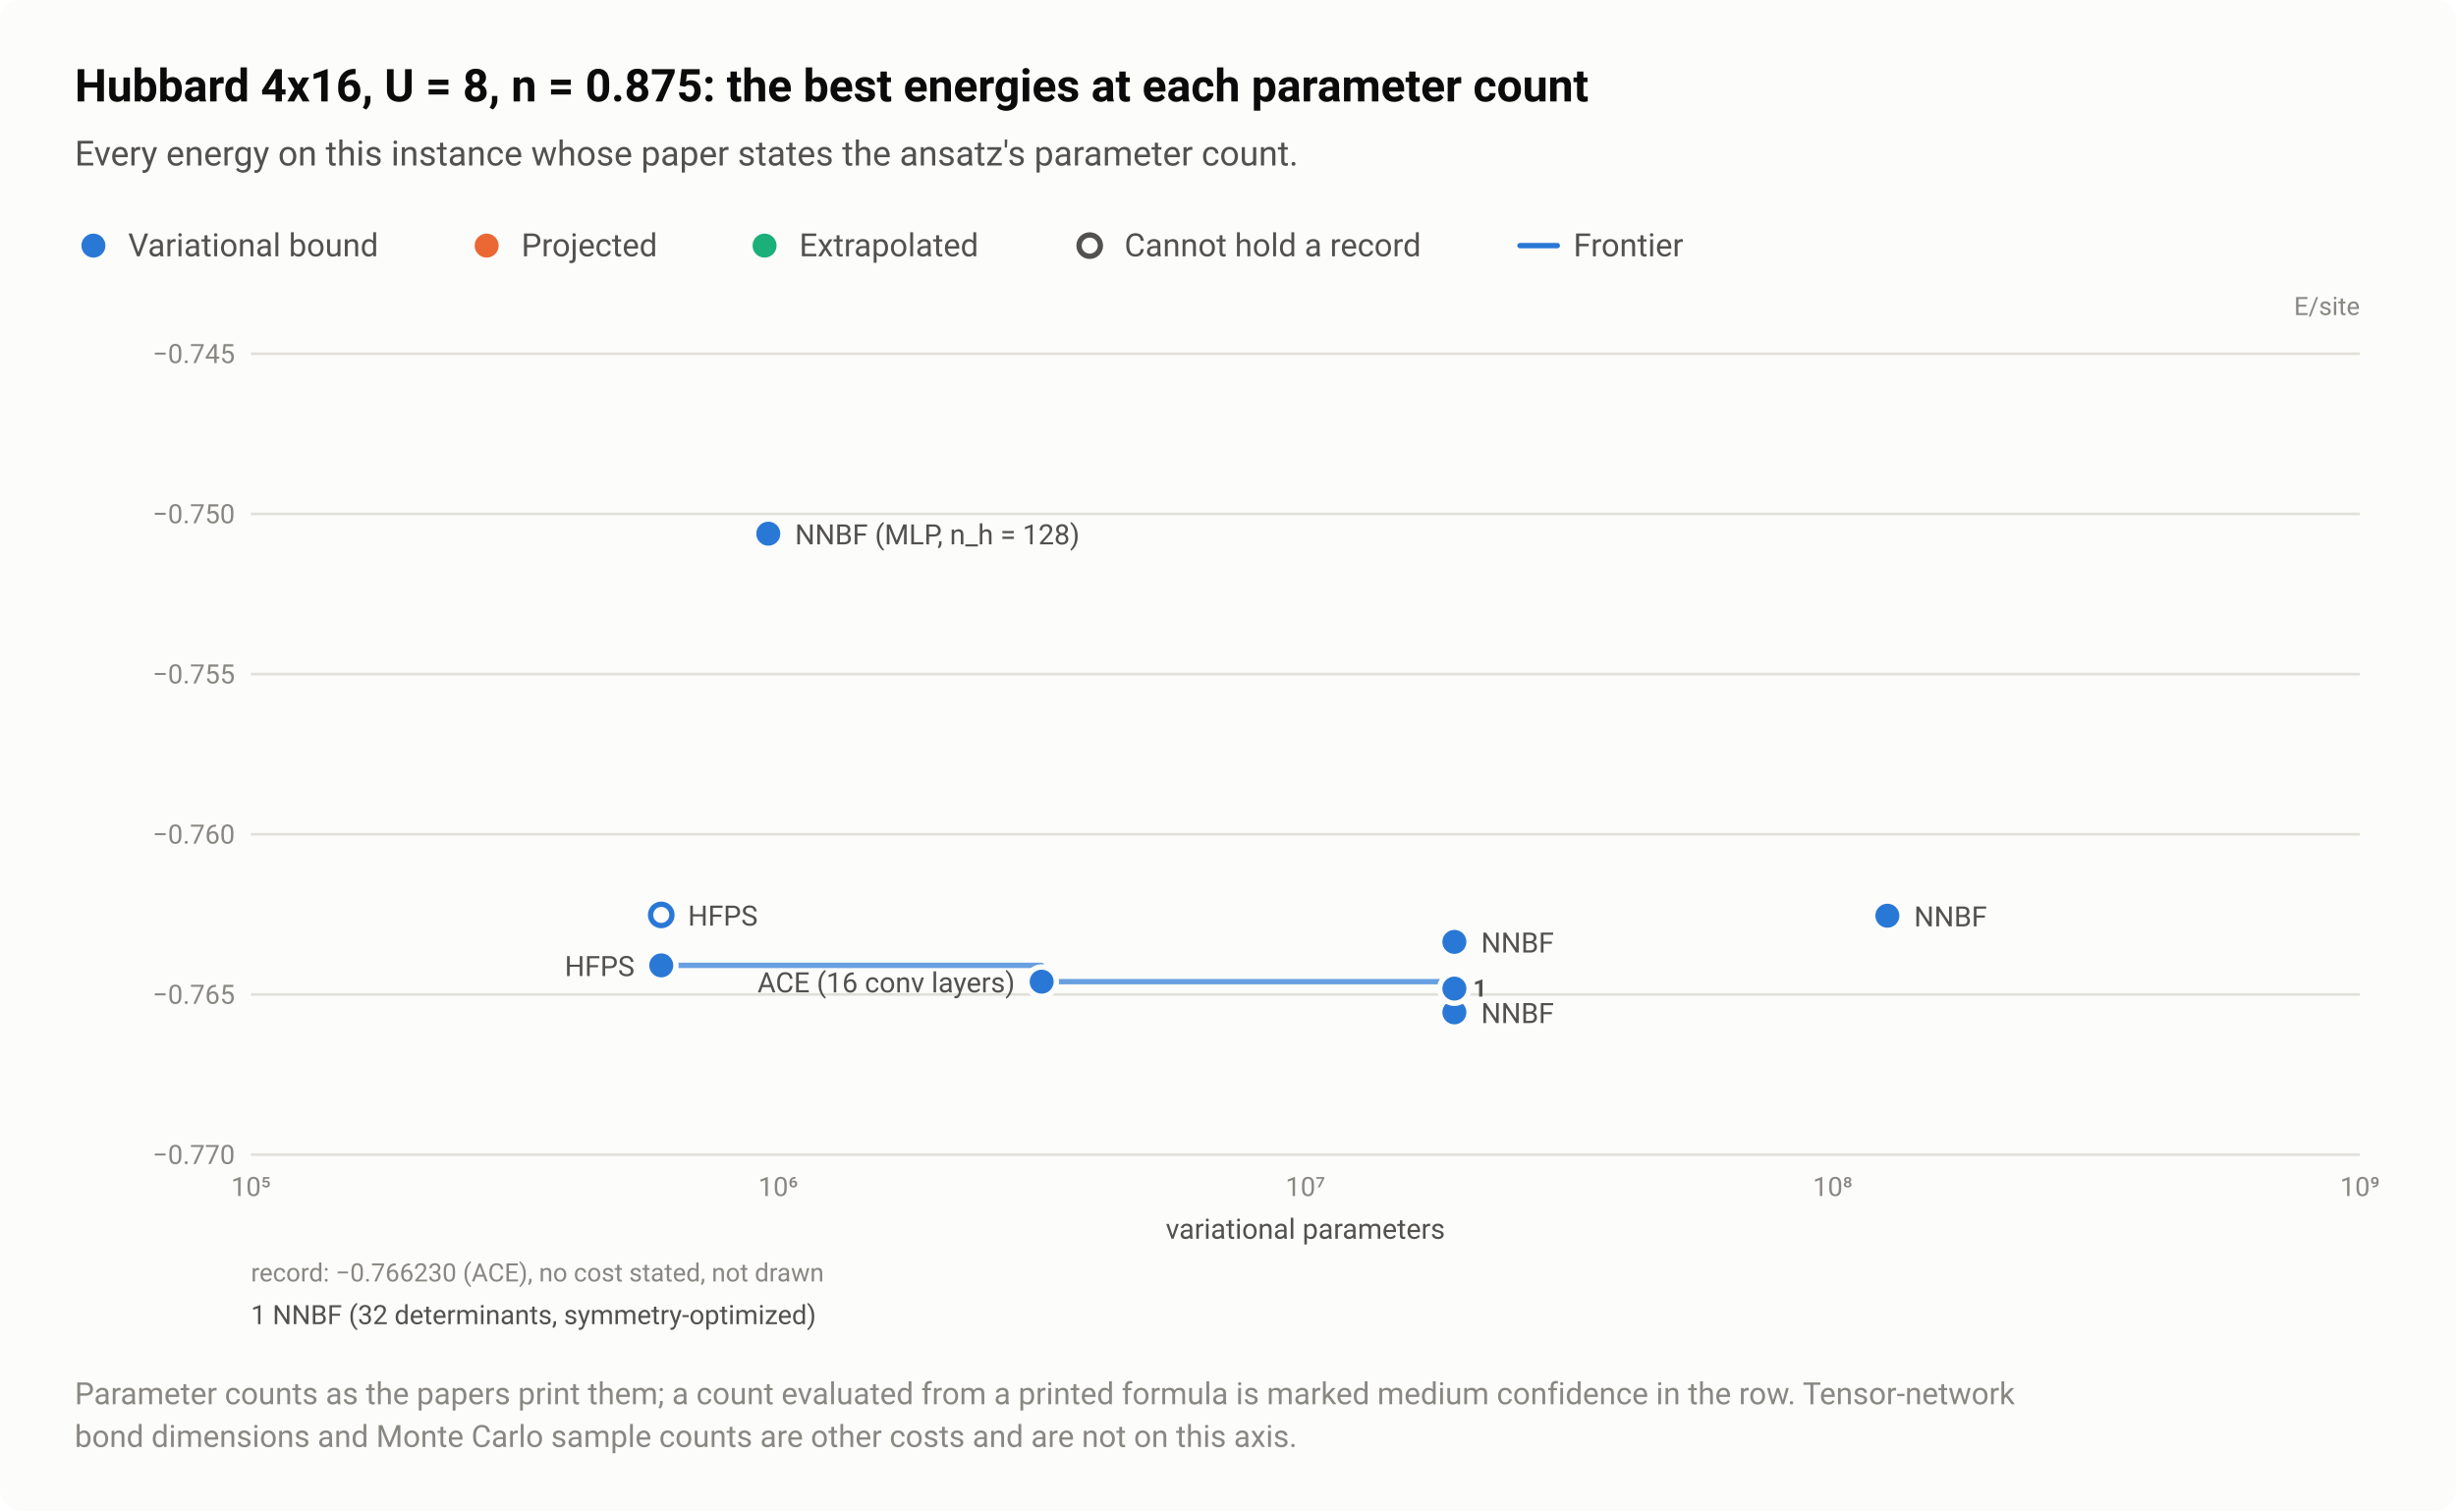
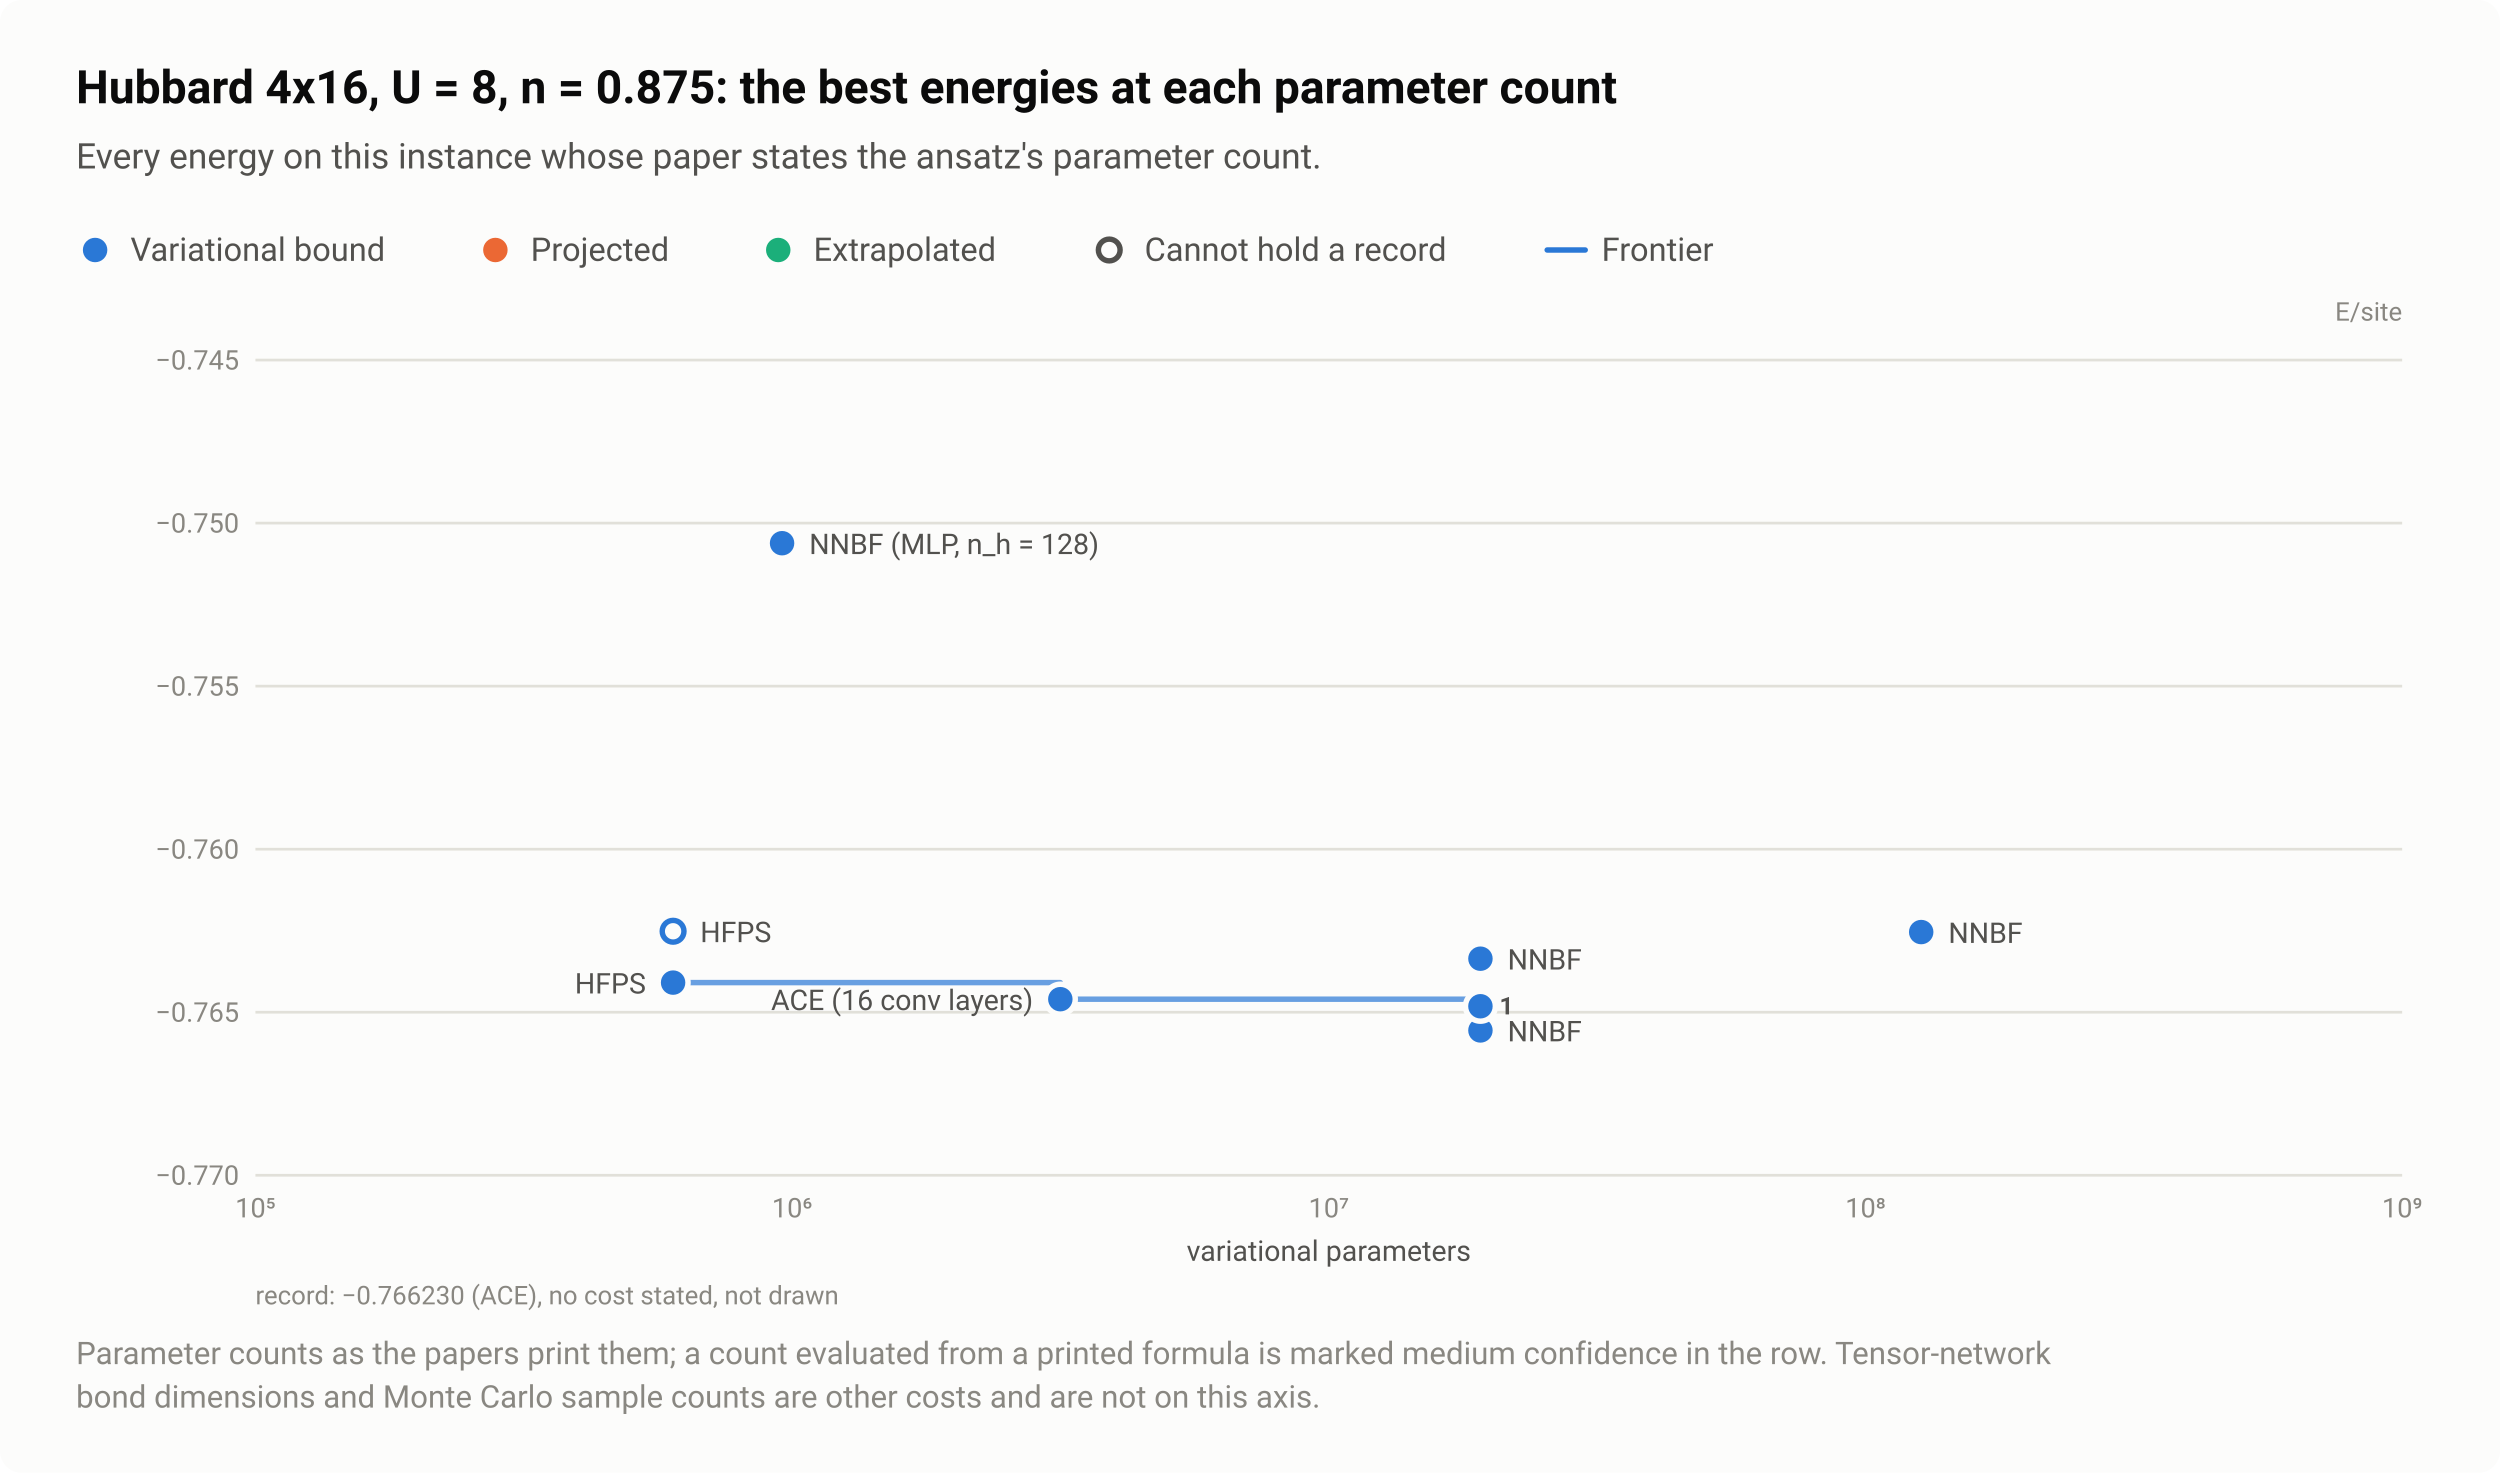
- <svg xmlns="http://www.w3.org/2000/svg" width="920" height="566" viewBox="0 0 920 566" role="img" aria-labelledby="title desc">
+ <svg xmlns="http://www.w3.org/2000/svg" width="920" height="542" viewBox="0 0 920 542" role="img" aria-labelledby="title desc">
  <style>text{font-family:system-ui,-apple-system,"Segoe UI",Roboto,"Helvetica Neue",Arial,sans-serif}</style>
-   <rect width="920" height="566" rx="8" fill="#fcfcfb" />
+   <rect width="920" height="542" rx="8" fill="#fcfcfb" />
  <text x="28" y="38" font-size="17" fill="#0b0b0b" font-weight="600">Hubbard 4x16, U = 8, n = 0.875: the best energies at each parameter count</text>
  <text x="28" y="62" font-size="13" fill="#52514e">Every energy on this instance whose paper states the ansatz's parameter count.</text>
  <circle cx="35" cy="92" r="6.5" fill="#fcfcfb" />
  <circle cx="35" cy="92" r="4.5" fill="#2a78d6" />
  <text x="48" y="96" font-size="12" fill="#52514e">Variational bound</text>
  <circle cx="182.3" cy="92" r="6.5" fill="#fcfcfb" />
  <circle cx="182.3" cy="92" r="4.5" fill="#eb6834" />
  <text x="195.3" y="96" font-size="12" fill="#52514e">Projected</text>
  <circle cx="286.4" cy="92" r="6.5" fill="#fcfcfb" />
  <circle cx="286.4" cy="92" r="4.5" fill="#1baf7a" />
  <text x="299.4" y="96" font-size="12" fill="#52514e">Extrapolated</text>
  <circle cx="408.2" cy="92" r="6.5" fill="#fcfcfb" />
  <circle cx="408.2" cy="92" r="4" fill="#fcfcfb" stroke="#52514e" stroke-width="2" />
  <text x="421.2" y="96" font-size="12" fill="#52514e">Cannot hold a record</text>
  <path d="M569.36 92H583.36" stroke="#2a78d6" stroke-width="2" stroke-linecap="round" />
  <text x="589.4" y="96" font-size="12" fill="#52514e">Frontier</text>
  <text x="884" y="118" font-size="9.5" fill="#898781" text-anchor="end">E/site</text>
  <path d="M94 432.5H884" stroke="#e1e0d9" stroke-width="1" />
  <text x="88" y="436" font-size="10" fill="#898781" text-anchor="end" style="font-variant-numeric:tabular-nums">−0.770</text>
  <path d="M94 372.5H884" stroke="#e1e0d9" stroke-width="1" />
  <text x="88" y="376" font-size="10" fill="#898781" text-anchor="end" style="font-variant-numeric:tabular-nums">−0.765</text>
  <path d="M94 312.5H884" stroke="#e1e0d9" stroke-width="1" />
  <text x="88" y="316" font-size="10" fill="#898781" text-anchor="end" style="font-variant-numeric:tabular-nums">−0.760</text>
  <path d="M94 252.5H884" stroke="#e1e0d9" stroke-width="1" />
  <text x="88" y="256" font-size="10" fill="#898781" text-anchor="end" style="font-variant-numeric:tabular-nums">−0.755</text>
  <path d="M94 192.5H884" stroke="#e1e0d9" stroke-width="1" />
  <text x="88" y="196" font-size="10" fill="#898781" text-anchor="end" style="font-variant-numeric:tabular-nums">−0.750</text>
  <path d="M94 132.5H884" stroke="#e1e0d9" stroke-width="1" />
  <text x="88" y="136" font-size="10" fill="#898781" text-anchor="end" style="font-variant-numeric:tabular-nums">−0.745</text>
  <text x="94" y="448" font-size="10" fill="#898781" text-anchor="middle" style="font-variant-numeric:tabular-nums">10⁵</text>
  <text x="291.5" y="448" font-size="10" fill="#898781" text-anchor="middle" style="font-variant-numeric:tabular-nums">10⁶</text>
  <text x="489" y="448" font-size="10" fill="#898781" text-anchor="middle" style="font-variant-numeric:tabular-nums">10⁷</text>
  <text x="686.5" y="448" font-size="10" fill="#898781" text-anchor="middle" style="font-variant-numeric:tabular-nums">10⁸</text>
  <text x="884" y="448" font-size="10" fill="#898781" text-anchor="middle" style="font-variant-numeric:tabular-nums">10⁹</text>
  <path d="M247.7 361.6H390.2V367.7H544.8V379.2" fill="none" stroke="#2a78d6" stroke-width="2" stroke-linejoin="round" stroke-linecap="round" opacity="0.7" />
  <a class="pt" href="/instances/#r-Hubbard_rectangular-4x16_64_P_28_8-3aa2f70e">
    <circle cx="247.7" cy="342.7" r="6.5" fill="#fcfcfb" />
    <circle cx="247.7" cy="342.7" r="4" fill="#fcfcfb" stroke="#2a78d6" stroke-width="2" />
  </a>
  <a class="pt" href="/instances/#r-Hubbard_rectangular-4x16_64_P_28_8-4ecd81d6">
    <circle cx="544.8" cy="379.2" r="6.5" fill="#fcfcfb" />
    <circle cx="544.8" cy="379.2" r="4.5" fill="#2a78d6" />
  </a>
  <a class="pt" href="/instances/#r-Hubbard_rectangular-4x16_64_P_28_8-b6d9f33e">
    <circle cx="544.8" cy="370.3" r="6.5" fill="#fcfcfb" />
    <circle cx="544.8" cy="370.3" r="4.5" fill="#2a78d6" />
  </a>
  <a class="pt" href="/instances/#r-Hubbard_rectangular-4x16_64_P_28_8-7123e2f0">
    <circle cx="390.2" cy="367.7" r="6.5" fill="#fcfcfb" />
    <circle cx="390.2" cy="367.7" r="4.5" fill="#2a78d6" />
  </a>
  <a class="pt" href="/instances/#r-Hubbard_rectangular-4x16_64_P_28_8-dd811927">
    <circle cx="247.7" cy="361.6" r="6.5" fill="#fcfcfb" />
    <circle cx="247.7" cy="361.6" r="4.5" fill="#2a78d6" />
  </a>
  <a class="pt" href="/instances/#r-Hubbard_rectangular-4x16_64_P_28_8-beca604b">
    <circle cx="707" cy="343" r="6.5" fill="#fcfcfb" />
    <circle cx="707" cy="343" r="4.5" fill="#2a78d6" />
  </a>
  <a class="pt" href="/instances/#r-Hubbard_rectangular-4x16_64_P_28_8-c399ba5c">
    <circle cx="544.8" cy="352.8" r="6.5" fill="#fcfcfb" />
    <circle cx="544.8" cy="352.8" r="4.5" fill="#2a78d6" />
  </a>
  <a class="pt" href="/instances/#r-Hubbard_rectangular-4x16_64_P_28_8-16f04c55">
    <circle cx="287.8" cy="199.9" r="6.5" fill="#fcfcfb" />
    <circle cx="287.8" cy="199.9" r="4.5" fill="#2a78d6" />
  </a>
  <text x="297.8" y="203.9" font-size="10.5" fill="#52514e" text-anchor="start">NNBF (MLP, n_h = 128)</text>
  <text x="257.7" y="346.7" font-size="10.5" fill="#52514e" text-anchor="start">HFPS</text>
  <text x="717" y="347" font-size="10.5" fill="#52514e" text-anchor="start">NNBF</text>
  <text x="554.8" y="356.8" font-size="10.5" fill="#52514e" text-anchor="start">NNBF</text>
  <text x="237.7" y="365.6" font-size="10.5" fill="#52514e" text-anchor="end">HFPS</text>
  <text x="380.2" y="371.7" font-size="10.5" fill="#52514e" text-anchor="end">ACE (16 conv layers)</text>
  <text x="554.8" y="383.2" font-size="10.5" fill="#52514e" text-anchor="start">NNBF</text>
-   <text x="551.8" y="373.3" font-size="9" fill="#52514e" font-weight="600" text-anchor="start">1</text>
+   <a class="pt" href="/instances/#r-Hubbard_rectangular-4x16_64_P_28_8-b6d9f33e">
+     <rect x="549.8" y="364.3" width="9.6" height="11" fill="#fcfcfb" fill-opacity="0" />
+     <text x="551.8" y="373.3" font-size="9" fill="#52514e" font-weight="600" text-anchor="start">1</text>
+   </a>
  <text x="489" y="464" font-size="10.5" fill="#52514e" text-anchor="middle">variational parameters</text>
  <text x="94" y="480" font-size="9.5" fill="#898781">record: −0.766230 (ACE), no cost stated, not drawn</text>
-   <text x="94" y="496" font-size="10" fill="#52514e">1 NNBF (32 determinants, symmetry-optimized)</text>
-   <text x="28" y="526" font-size="11.5" fill="#898781">Parameter counts as the papers print them; a count evaluated from a printed formula is marked medium confidence in the row. Tensor-network</text>
-   <text x="28" y="542" font-size="11.5" fill="#898781">bond dimensions and Monte Carlo sample counts are other costs and are not on this axis.</text>
+   <text x="28" y="502" font-size="11.5" fill="#898781">Parameter counts as the papers print them; a count evaluated from a printed formula is marked medium confidence in the row. Tensor-network</text>
+   <text x="28" y="518" font-size="11.5" fill="#898781">bond dimensions and Monte Carlo sample counts are other costs and are not on this axis.</text>
</svg>
